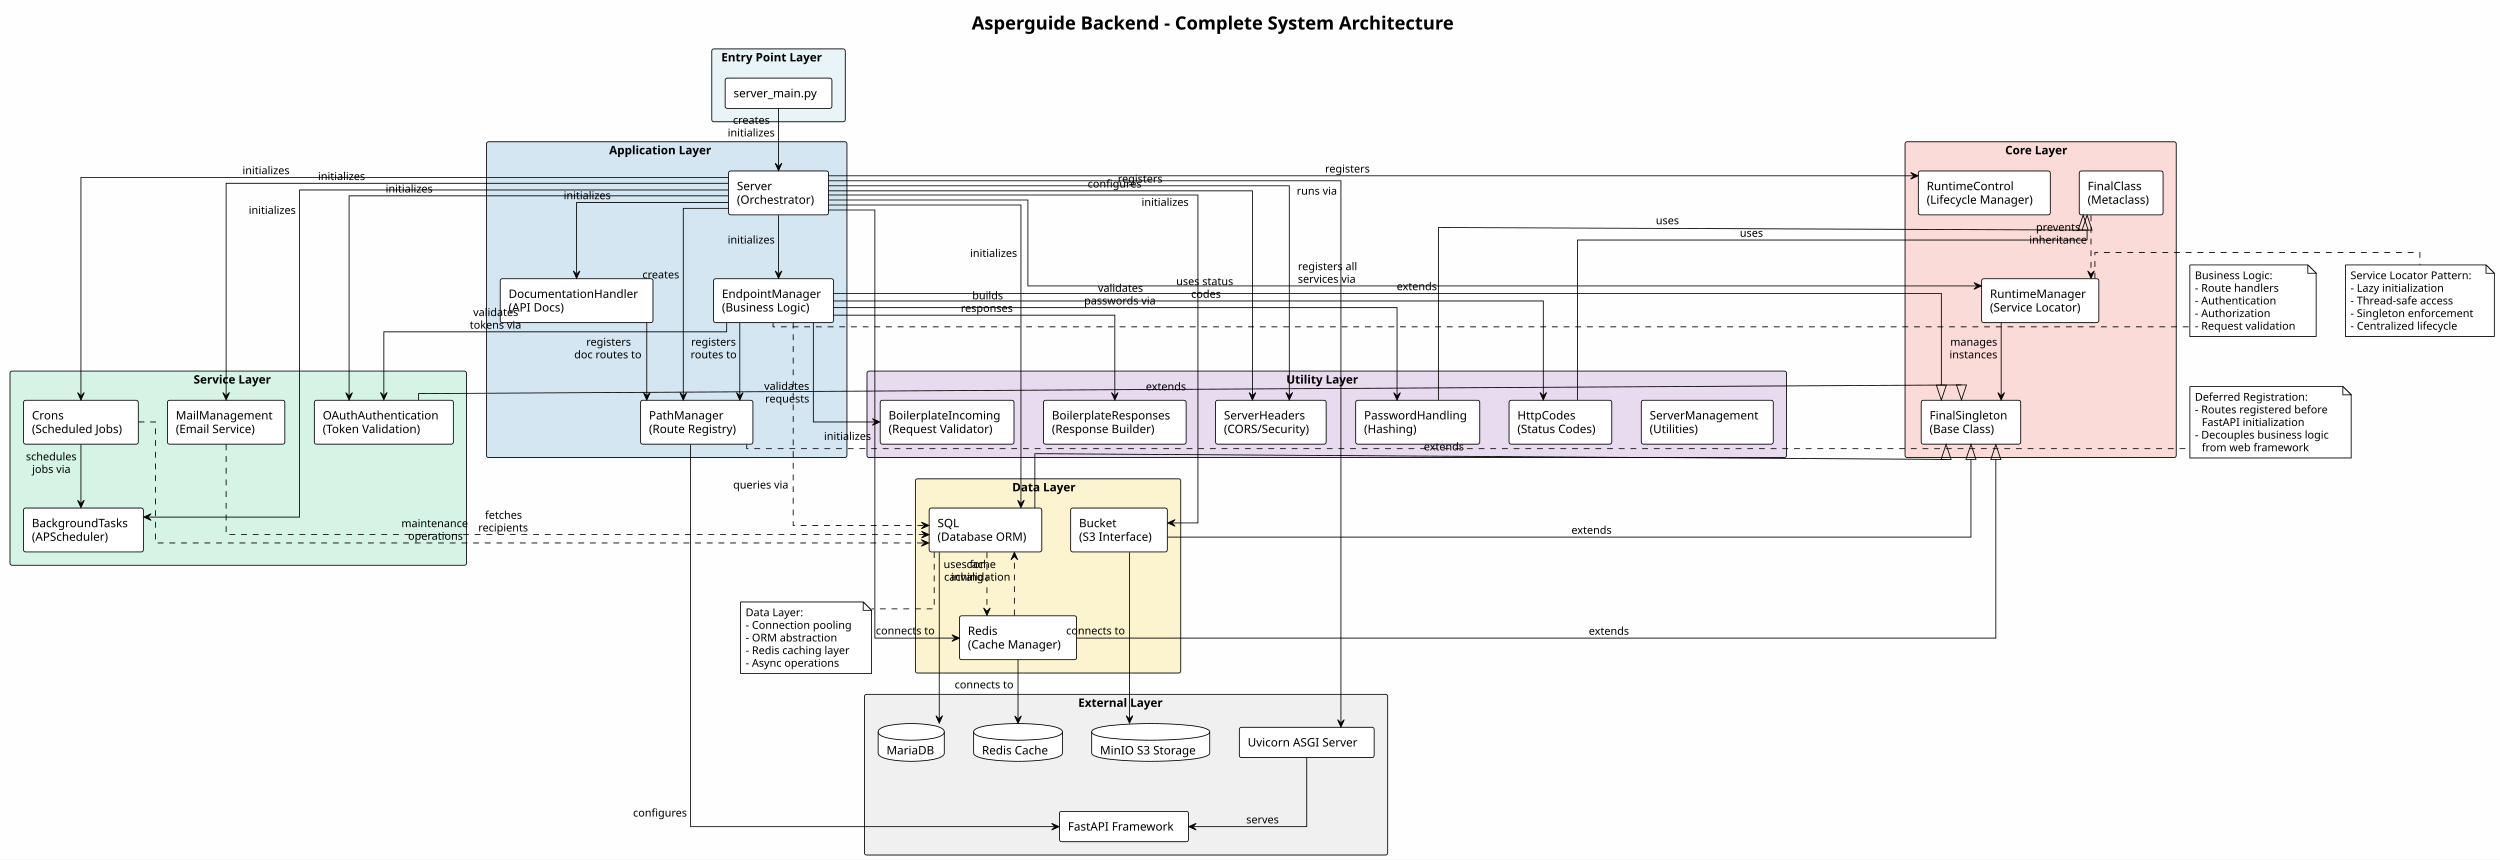
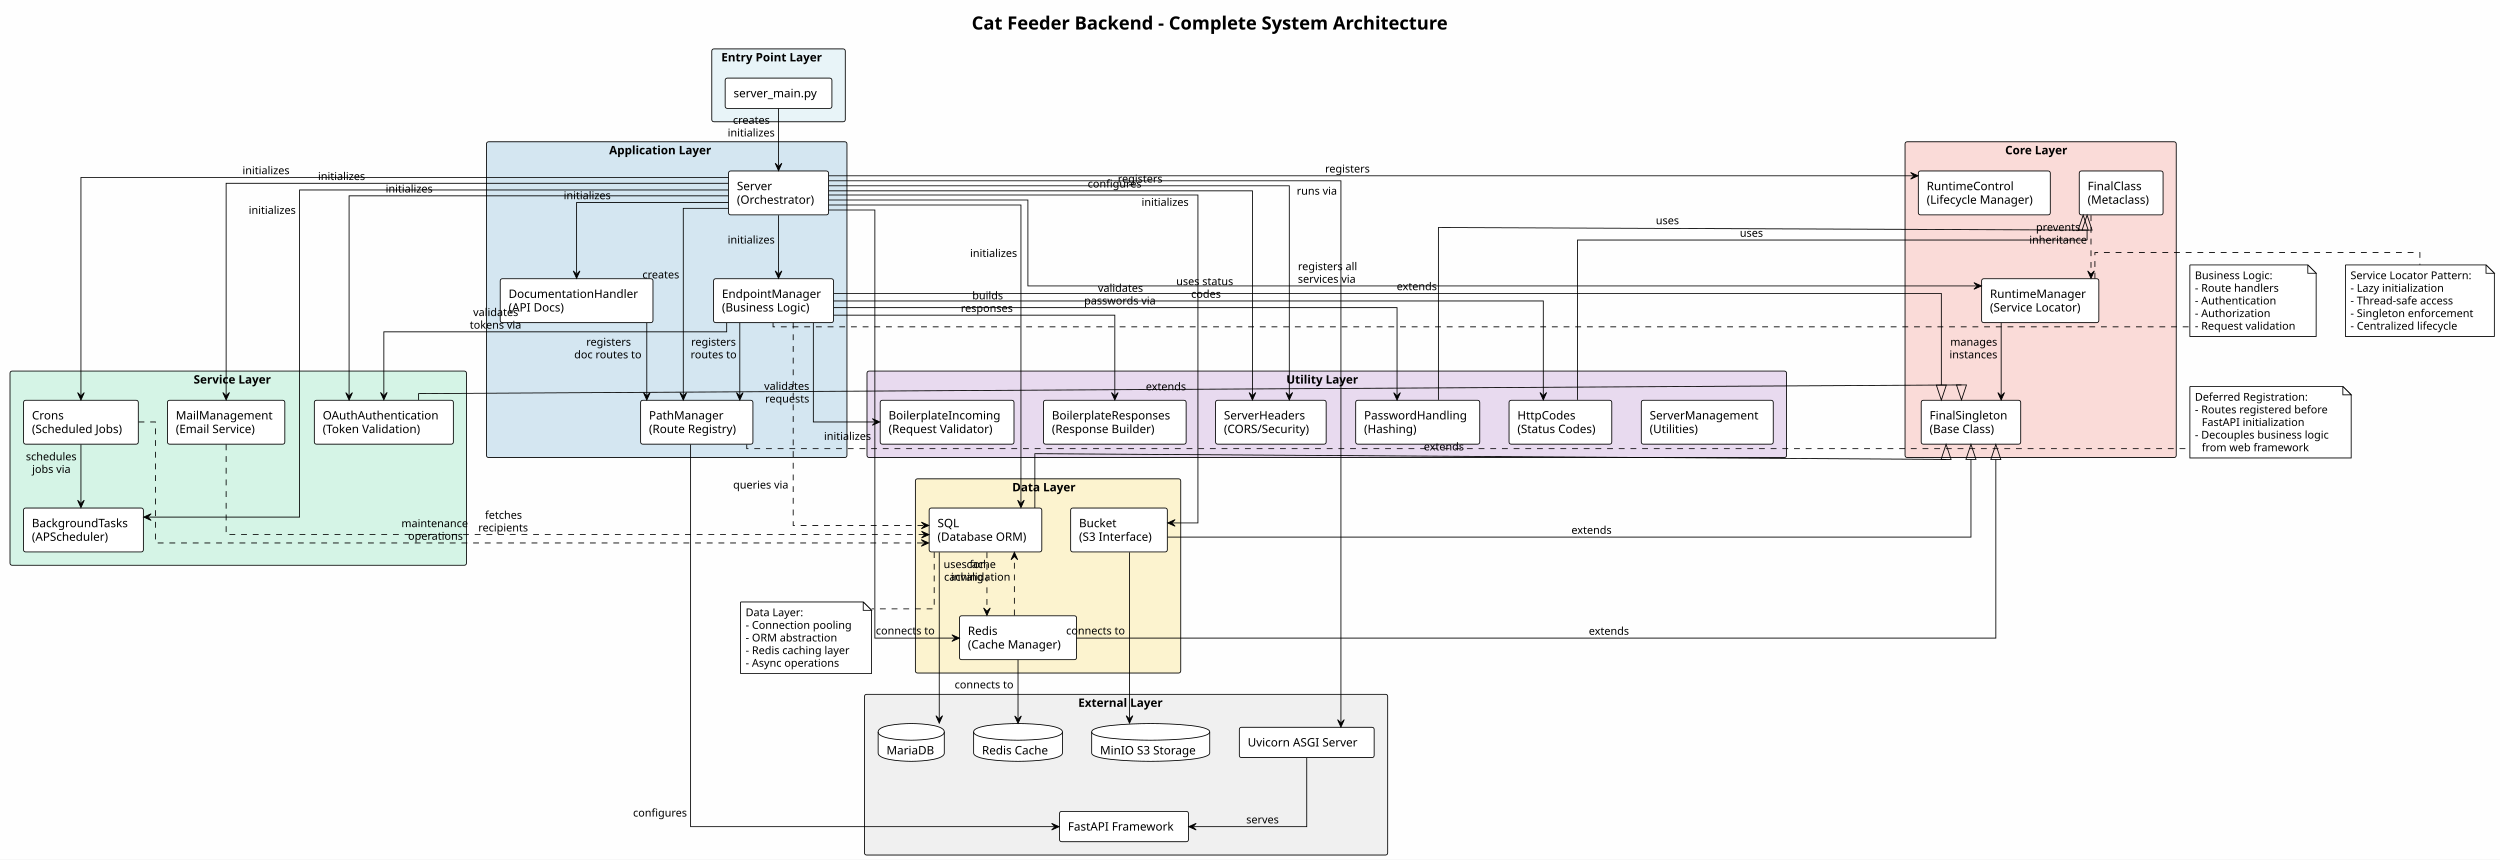
<svg xmlns="http://www.w3.org/2000/svg" contentStyleType="text/css" data-diagram-type="DESCRIPTION" height="1030px" preserveAspectRatio="none" style="width:2996px;height:1030px;background:#FEFEFE;" version="1.1" viewBox="0 0 2996 1030" width="2996px" zoomAndPan="magnify">
  <defs />
  <g>
    <rect fill="#FEFEFE" height="1030" style="stroke:none;stroke-width:1;" width="2996" x="0" y="0" />
    <g class="title" data-source-line="41">
-       <text fill="#000000" font-family="Verdana" font-size="22" font-weight="bold" lengthAdjust="spacing" textLength="658.324" x="1164.456" y="35.421">Asperguide Backend - Complete System Architecture</text>
+       <text fill="#000000" font-family="Verdana" font-size="22" font-weight="bold" lengthAdjust="spacing" textLength="658.324" x="1164.456" y="35.421">Cat Feeder Backend - Complete System Architecture</text>
    </g>
    <g class="cluster" data-entity="External Layer" data-source-line="46" data-uid="ent0002" id="cluster_External Layer">
      <rect fill="#F0F0F0" height="192.59" rx="2.5" ry="2.5" style="stroke:#000000;stroke-width:1;" width="627" x="1036" y="832.089" />
      <text fill="#000000" font-family="Verdana" font-size="14" font-weight="bold" lengthAdjust="spacing" textLength="114.666" x="1292.167" y="847.085">External Layer</text>
    </g>
    <g class="cluster" data-entity="Entry Point Layer" data-source-line="57" data-uid="ent0008" id="cluster_Entry Point Layer">
      <rect fill="#E8F4F8" height="87.3" rx="2.5" ry="2.5" style="stroke:#000000;stroke-width:1;" width="160" x="853" y="58.609" />
      <text fill="#000000" font-family="Verdana" font-size="14" font-weight="bold" lengthAdjust="spacing" textLength="137.231" x="864.384" y="73.605">Entry Point Layer</text>
    </g>
    <g class="cluster" data-entity="Application Layer" data-source-line="64" data-uid="ent0010" id="cluster_Application Layer">
      <rect fill="#D4E6F1" height="378.38" rx="2.5" ry="2.5" style="stroke:#000000;stroke-width:1;" width="432" x="583" y="169.909" />
      <text fill="#000000" font-family="Verdana" font-size="14" font-weight="bold" lengthAdjust="spacing" textLength="138.065" x="729.967" y="184.905">Application Layer</text>
    </g>
    <g class="cluster" data-entity="Service Layer" data-source-line="74" data-uid="ent0015" id="cluster_Service Layer">
      <rect fill="#D5F4E6" height="232.72" rx="2.5" ry="2.5" style="stroke:#000000;stroke-width:1;" width="547" x="12" y="444.699" />
      <text fill="#000000" font-family="Verdana" font-size="14" font-weight="bold" lengthAdjust="spacing" textLength="106.969" x="232.016" y="459.695">Service Layer</text>
    </g>
    <g class="cluster" data-entity="Data Layer" data-source-line="84" data-uid="ent0020" id="cluster_Data Layer">
      <rect fill="#FCF3CF" height="232.72" rx="2.5" ry="2.5" style="stroke:#000000;stroke-width:1;" width="318" x="1097" y="573.829" />
      <text fill="#000000" font-family="Verdana" font-size="14" font-weight="bold" lengthAdjust="spacing" textLength="85.976" x="1213.012" y="588.824">Data Layer</text>
    </g>
    <g class="cluster" data-entity="Core Layer" data-source-line="93" data-uid="ent0024" id="cluster_Core Layer">
      <rect fill="#FADBD8" height="378.38" rx="2.5" ry="2.5" style="stroke:#000000;stroke-width:1;" width="325" x="2283" y="169.909" />
      <text fill="#000000" font-family="Verdana" font-size="14" font-weight="bold" lengthAdjust="spacing" textLength="85.06" x="2402.97" y="184.905">Core Layer</text>
    </g>
    <g class="cluster" data-entity="Utility Layer" data-source-line="103" data-uid="ent0029" id="cluster_Utility Layer">
      <rect fill="#E8DAEF" height="103.59" rx="2.5" ry="2.5" style="stroke:#000000;stroke-width:1;" width="1102" x="1039" y="444.699" />
      <text fill="#000000" font-family="Verdana" font-size="14" font-weight="bold" lengthAdjust="spacing" textLength="97.043" x="1541.478" y="459.695">Utility Layer</text>
    </g>
    <g class="entity" data-entity="FAPI" data-source-line="47" data-uid="ent0003" id="entity_FAPI">
      <rect fill="#FFFFFF" height="36.297" rx="2.5" ry="2.5" style="stroke:#000000;stroke-width:1;" width="154.531" x="1269.73" y="972.379" />
      <text fill="#000000" font-family="Verdana" font-size="14" lengthAdjust="spacing" textLength="134.531" x="1279.73" y="995.375">FastAPI Framework</text>
    </g>
    <g class="entity" data-entity="UVI" data-source-line="48" data-uid="ent0004" id="entity_UVI">
      <rect fill="#FFFFFF" height="36.297" rx="2.5" ry="2.5" style="stroke:#000000;stroke-width:1;" width="161.565" x="1485.22" y="871.589" />
      <text fill="#000000" font-family="Verdana" font-size="14" lengthAdjust="spacing" textLength="141.565" x="1495.22" y="894.585">Uvicorn ASGI Server</text>
    </g>
    <g class="entity" data-entity="MARIADB" data-source-line="49" data-uid="ent0005" id="entity_MARIADB">
      <path d="M1052.37,877.089 C1052.37,867.089 1092.004,867.089 1092.004,867.089 C1092.004,867.089 1131.638,867.089 1131.638,877.089 L1131.638,902.386 C1131.638,912.386 1092.004,912.386 1092.004,912.386 C1092.004,912.386 1052.37,912.386 1052.37,902.386 L1052.37,877.089" fill="#FFFFFF" style="stroke:#000000;stroke-width:1;" />
      <path d="M1052.37,877.089 C1052.37,887.089 1092.004,887.089 1092.004,887.089 C1092.004,887.089 1131.638,887.089 1131.638,877.089" fill="none" style="stroke:#000000;stroke-width:1;" />
      <text fill="#000000" font-family="Verdana" font-size="14" lengthAdjust="spacing" textLength="59.268" x="1062.37" y="904.085">MariaDB</text>
    </g>
    <g class="entity" data-entity="REDISDB" data-source-line="50" data-uid="ent0006" id="entity_REDISDB">
      <path d="M1166.8,877.089 C1166.8,867.089 1220,867.089 1220,867.089 C1220,867.089 1273.199,867.089 1273.199,877.089 L1273.199,902.386 C1273.199,912.386 1220,912.386 1220,912.386 C1220,912.386 1166.8,912.386 1166.8,902.386 L1166.8,877.089" fill="#FFFFFF" style="stroke:#000000;stroke-width:1;" />
      <path d="M1166.8,877.089 C1166.8,887.089 1220,887.089 1220,887.089 C1220,887.089 1273.199,887.089 1273.199,877.089" fill="none" style="stroke:#000000;stroke-width:1;" />
      <text fill="#000000" font-family="Verdana" font-size="14" lengthAdjust="spacing" textLength="86.399" x="1176.8" y="904.085">Redis Cache</text>
    </g>
    <g class="entity" data-entity="MINIO" data-source-line="51" data-uid="ent0007" id="entity_MINIO">
      <path d="M1308.27,877.089 C1308.27,867.089 1379.001,867.089 1379.001,867.089 C1379.001,867.089 1449.731,867.089 1449.731,877.089 L1449.731,902.386 C1449.731,912.386 1379.001,912.386 1379.001,912.386 C1379.001,912.386 1308.27,912.386 1308.27,902.386 L1308.27,877.089" fill="#FFFFFF" style="stroke:#000000;stroke-width:1;" />
      <path d="M1308.27,877.089 C1308.27,887.089 1379.001,887.089 1379.001,887.089 C1379.001,887.089 1449.731,887.089 1449.731,877.089" fill="none" style="stroke:#000000;stroke-width:1;" />
      <text fill="#000000" font-family="Verdana" font-size="14" lengthAdjust="spacing" textLength="121.461" x="1318.27" y="904.085">MinIO S3 Storage</text>
    </g>
    <g class="entity" data-entity="MAIN" data-source-line="58" data-uid="ent0009" id="entity_MAIN">
      <rect fill="#FFFFFF" height="36.297" rx="2.5" ry="2.5" style="stroke:#000000;stroke-width:1;" width="127.919" x="869.04" y="93.609" />
      <text fill="#000000" font-family="Verdana" font-size="14" lengthAdjust="spacing" textLength="107.919" x="879.04" y="116.605">server_main.py</text>
    </g>
    <g class="entity" data-entity="SERVER" data-source-line="65" data-uid="ent0011" id="entity_SERVER">
      <rect fill="#FFFFFF" height="52.594" rx="2.5" ry="2.5" style="stroke:#000000;stroke-width:1;" width="119.811" x="873.09" y="204.909" />
      <text fill="#000000" font-family="Verdana" font-size="14" lengthAdjust="spacing" textLength="45.91" x="883.09" y="227.905">Server</text>
      <text fill="#000000" font-family="Verdana" font-size="14" lengthAdjust="spacing" textLength="99.811" x="883.09" y="244.201">(Orchestrator)</text>
    </g>
    <g class="entity" data-entity="PATHMANAGER" data-source-line="66" data-uid="ent0012" id="entity_PATHMANAGER">
      <rect fill="#FFFFFF" height="52.594" rx="2.5" ry="2.5" style="stroke:#000000;stroke-width:1;" width="134.584" x="767.71" y="479.699" />
      <text fill="#000000" font-family="Verdana" font-size="14" lengthAdjust="spacing" textLength="92.75" x="777.71" y="502.695">PathManager</text>
      <text fill="#000000" font-family="Verdana" font-size="14" lengthAdjust="spacing" textLength="114.584" x="777.71" y="518.991">(Route Registry)</text>
    </g>
    <g class="entity" data-entity="ENDPOINTMGR" data-source-line="67" data-uid="ent0013" id="entity_ENDPOINTMGR">
      <rect fill="#FFFFFF" height="52.594" rx="2.5" ry="2.5" style="stroke:#000000;stroke-width:1;" width="143.676" x="855.16" y="334.039" />
      <text fill="#000000" font-family="Verdana" font-size="14" lengthAdjust="spacing" textLength="123.676" x="865.16" y="357.034">EndpointManager</text>
      <text fill="#000000" font-family="Verdana" font-size="14" lengthAdjust="spacing" textLength="113.948" x="865.16" y="373.331">(Business Logic)</text>
    </g>
    <g class="entity" data-entity="DOCHANDLER" data-source-line="68" data-uid="ent0014" id="entity_DOCHANDLER">
      <rect fill="#FFFFFF" height="52.594" rx="2.5" ry="2.5" style="stroke:#000000;stroke-width:1;" width="183.051" x="599.47" y="334.039" />
      <text fill="#000000" font-family="Verdana" font-size="14" lengthAdjust="spacing" textLength="163.051" x="609.47" y="357.034">DocumentationHandler</text>
      <text fill="#000000" font-family="Verdana" font-size="14" lengthAdjust="spacing" textLength="71.859" x="609.47" y="373.331">(API Docs)</text>
    </g>
    <g class="entity" data-entity="BGTASKS" data-source-line="75" data-uid="ent0016" id="entity_BGTASKS">
      <rect fill="#FFFFFF" height="52.594" rx="2.5" ry="2.5" style="stroke:#000000;stroke-width:1;" width="143.655" x="28.17" y="608.829" />
      <text fill="#000000" font-family="Verdana" font-size="14" lengthAdjust="spacing" textLength="123.655" x="38.17" y="631.824">BackgroundTasks</text>
      <text fill="#000000" font-family="Verdana" font-size="14" lengthAdjust="spacing" textLength="99.032" x="38.17" y="648.121">(APScheduler)</text>
    </g>
    <g class="entity" data-entity="CRONS" data-source-line="76" data-uid="ent0017" id="entity_CRONS">
      <rect fill="#FFFFFF" height="52.594" rx="2.5" ry="2.5" style="stroke:#000000;stroke-width:1;" width="137.469" x="28.27" y="479.699" />
      <text fill="#000000" font-family="Verdana" font-size="14" lengthAdjust="spacing" textLength="40.264" x="38.27" y="502.695">Crons</text>
      <text fill="#000000" font-family="Verdana" font-size="14" lengthAdjust="spacing" textLength="117.469" x="38.27" y="518.991">(Scheduled Jobs)</text>
    </g>
    <g class="entity" data-entity="MAIL" data-source-line="77" data-uid="ent0018" id="entity_MAIL">
      <rect fill="#FFFFFF" height="52.594" rx="2.5" ry="2.5" style="stroke:#000000;stroke-width:1;" width="140.661" x="200.67" y="479.699" />
      <text fill="#000000" font-family="Verdana" font-size="14" lengthAdjust="spacing" textLength="120.661" x="210.67" y="502.695">MailManagement</text>
      <text fill="#000000" font-family="Verdana" font-size="14" lengthAdjust="spacing" textLength="105.957" x="210.67" y="518.991">(Email Service)</text>
    </g>
    <g class="entity" data-entity="OAUTH" data-source-line="78" data-uid="ent0019" id="entity_OAUTH">
      <rect fill="#FFFFFF" height="52.594" rx="2.5" ry="2.5" style="stroke:#000000;stroke-width:1;" width="166.603" x="376.7" y="479.699" />
      <text fill="#000000" font-family="Verdana" font-size="14" lengthAdjust="spacing" textLength="146.603" x="386.7" y="502.695">OAuthAuthentication</text>
      <text fill="#000000" font-family="Verdana" font-size="14" lengthAdjust="spacing" textLength="128.304" x="386.7" y="518.991">(Token Validation)</text>
    </g>
    <g class="entity" data-entity="SQL" data-source-line="85" data-uid="ent0021" id="entity_SQL">
      <rect fill="#FFFFFF" height="52.594" rx="2.5" ry="2.5" style="stroke:#000000;stroke-width:1;" width="135.001" x="1113.5" y="608.829" />
      <text fill="#000000" font-family="Verdana" font-size="14" lengthAdjust="spacing" textLength="27.706" x="1123.5" y="631.824">SQL</text>
      <text fill="#000000" font-family="Verdana" font-size="14" lengthAdjust="spacing" textLength="115.001" x="1123.5" y="648.121">(Database ORM)</text>
    </g>
    <g class="entity" data-entity="REDIS" data-source-line="86" data-uid="ent0022" id="entity_REDIS">
      <rect fill="#FFFFFF" height="52.594" rx="2.5" ry="2.5" style="stroke:#000000;stroke-width:1;" width="140.278" x="1149.86" y="737.959" />
      <text fill="#000000" font-family="Verdana" font-size="14" lengthAdjust="spacing" textLength="38.411" x="1159.86" y="760.955">Redis</text>
      <text fill="#000000" font-family="Verdana" font-size="14" lengthAdjust="spacing" textLength="120.278" x="1159.86" y="777.251">(Cache Manager)</text>
    </g>
    <g class="entity" data-entity="BUCKET" data-source-line="87" data-uid="ent0023" id="entity_BUCKET">
      <rect fill="#FFFFFF" height="52.594" rx="2.5" ry="2.5" style="stroke:#000000;stroke-width:1;" width="115.847" x="1283.08" y="608.829" />
      <text fill="#000000" font-family="Verdana" font-size="14" lengthAdjust="spacing" textLength="48.385" x="1293.08" y="631.824">Bucket</text>
      <text fill="#000000" font-family="Verdana" font-size="14" lengthAdjust="spacing" textLength="95.847" x="1293.08" y="648.121">(S3 Interface)</text>
    </g>
    <g class="entity" data-entity="RTMGR" data-source-line="94" data-uid="ent0025" id="entity_RTMGR">
      <rect fill="#FFFFFF" height="52.594" rx="2.5" ry="2.5" style="stroke:#000000;stroke-width:1;" width="140.47" x="2374.77" y="334.039" />
      <text fill="#000000" font-family="Verdana" font-size="14" lengthAdjust="spacing" textLength="120.47" x="2384.77" y="357.034">RuntimeManager</text>
      <text fill="#000000" font-family="Verdana" font-size="14" lengthAdjust="spacing" textLength="119.567" x="2384.77" y="373.331">(Service Locator)</text>
    </g>
    <g class="entity" data-entity="RTCTRL" data-source-line="95" data-uid="ent0026" id="entity_RTCTRL">
      <rect fill="#FFFFFF" height="52.594" rx="2.5" ry="2.5" style="stroke:#000000;stroke-width:1;" width="158.154" x="2298.92" y="204.909" />
      <text fill="#000000" font-family="Verdana" font-size="14" lengthAdjust="spacing" textLength="110.018" x="2308.92" y="227.905">RuntimeControl</text>
      <text fill="#000000" font-family="Verdana" font-size="14" lengthAdjust="spacing" textLength="138.154" x="2308.92" y="244.201">(Lifecycle Manager)</text>
    </g>
    <g class="entity" data-entity="FINALSINGLETON" data-source-line="96" data-uid="ent0027" id="entity_FINALSINGLETON">
      <rect fill="#FFFFFF" height="52.594" rx="2.5" ry="2.5" style="stroke:#000000;stroke-width:1;" width="119.251" x="2302.37" y="479.699" />
      <text fill="#000000" font-family="Verdana" font-size="14" lengthAdjust="spacing" textLength="99.251" x="2312.37" y="502.695">FinalSingleton</text>
      <text fill="#000000" font-family="Verdana" font-size="14" lengthAdjust="spacing" textLength="86.297" x="2312.37" y="518.991">(Base Class)</text>
    </g>
    <g class="entity" data-entity="FINALCLASS" data-source-line="97" data-uid="ent0028" id="entity_FINALCLASS">
      <rect fill="#FFFFFF" height="52.594" rx="2.5" ry="2.5" style="stroke:#000000;stroke-width:1;" width="100.439" x="2491.78" y="204.909" />
      <text fill="#000000" font-family="Verdana" font-size="14" lengthAdjust="spacing" textLength="70.116" x="2501.78" y="227.905">FinalClass</text>
      <text fill="#000000" font-family="Verdana" font-size="14" lengthAdjust="spacing" textLength="80.439" x="2501.78" y="244.201">(Metaclass)</text>
    </g>
    <g class="entity" data-entity="HEADERS" data-source-line="104" data-uid="ent0030" id="entity_HEADERS">
      <rect fill="#FFFFFF" height="52.594" rx="2.5" ry="2.5" style="stroke:#000000;stroke-width:1;" width="132.54" x="1456.73" y="479.699" />
      <text fill="#000000" font-family="Verdana" font-size="14" lengthAdjust="spacing" textLength="104.18" x="1466.73" y="502.695">ServerHeaders</text>
      <text fill="#000000" font-family="Verdana" font-size="14" lengthAdjust="spacing" textLength="112.54" x="1466.73" y="518.991">(CORS/Security)</text>
    </g>
    <g class="entity" data-entity="BPRESP" data-source-line="105" data-uid="ent0031" id="entity_BPRESP">
      <rect fill="#FFFFFF" height="52.594" rx="2.5" ry="2.5" style="stroke:#000000;stroke-width:1;" width="170.938" x="1250.53" y="479.699" />
      <text fill="#000000" font-family="Verdana" font-size="14" lengthAdjust="spacing" textLength="150.938" x="1260.53" y="502.695">BoilerplateResponses</text>
      <text fill="#000000" font-family="Verdana" font-size="14" lengthAdjust="spacing" textLength="132.754" x="1260.53" y="518.991">(Response Builder)</text>
    </g>
    <g class="entity" data-entity="BPINC" data-source-line="106" data-uid="ent0032" id="entity_BPINC">
      <rect fill="#FFFFFF" height="52.594" rx="2.5" ry="2.5" style="stroke:#000000;stroke-width:1;" width="160.328" x="1054.84" y="479.699" />
      <text fill="#000000" font-family="Verdana" font-size="14" lengthAdjust="spacing" textLength="140.328" x="1064.84" y="502.695">BoilerplateIncoming</text>
      <text fill="#000000" font-family="Verdana" font-size="14" lengthAdjust="spacing" textLength="136.083" x="1064.84" y="518.991">(Request Validator)</text>
    </g>
    <g class="entity" data-entity="HTTPCODES" data-source-line="107" data-uid="ent0033" id="entity_HTTPCODES">
      <rect fill="#FFFFFF" height="52.594" rx="2.5" ry="2.5" style="stroke:#000000;stroke-width:1;" width="123.12" x="1808.44" y="479.699" />
      <text fill="#000000" font-family="Verdana" font-size="14" lengthAdjust="spacing" textLength="73.527" x="1818.44" y="502.695">HttpCodes</text>
      <text fill="#000000" font-family="Verdana" font-size="14" lengthAdjust="spacing" textLength="103.12" x="1818.44" y="518.991">(Status Codes)</text>
    </g>
    <g class="entity" data-entity="PASSWORD" data-source-line="108" data-uid="ent0034" id="entity_PASSWORD">
      <rect fill="#FFFFFF" height="52.594" rx="2.5" ry="2.5" style="stroke:#000000;stroke-width:1;" width="148.673" x="1624.66" y="479.699" />
      <text fill="#000000" font-family="Verdana" font-size="14" lengthAdjust="spacing" textLength="128.673" x="1634.66" y="502.695">PasswordHandling</text>
      <text fill="#000000" font-family="Verdana" font-size="14" lengthAdjust="spacing" textLength="67.847" x="1634.66" y="518.991">(Hashing)</text>
    </g>
    <g class="entity" data-entity="SRVMGMT" data-source-line="109" data-uid="ent0035" id="entity_SRVMGMT">
      <rect fill="#FFFFFF" height="52.594" rx="2.5" ry="2.5" style="stroke:#000000;stroke-width:1;" width="158.134" x="1966.93" y="479.699" />
      <text fill="#000000" font-family="Verdana" font-size="14" lengthAdjust="spacing" textLength="138.134" x="1976.93" y="502.695">ServerManagement</text>
      <text fill="#000000" font-family="Verdana" font-size="14" lengthAdjust="spacing" textLength="63.615" x="1976.93" y="518.991">(Utilities)</text>
    </g>
    <g class="entity" data-entity="GMN79" data-source-line="204" data-uid="ent0080" id="entity_GMN79">
      <path d="M2810.77,317.499 L2810.77,403.163 L2989.236,403.163 L2989.236,327.499 L2979.236,317.499 L2810.77,317.499" fill="#FFFFFF" style="stroke:#000000;stroke-width:1;" />
      <path d="M2979.236,317.499 L2979.236,327.499 L2989.236,327.499 L2979.236,317.499" fill="#FFFFFF" style="stroke:#000000;stroke-width:1;" />
      <text fill="#000000" font-family="Verdana" font-size="13" lengthAdjust="spacing" textLength="156.977" x="2816.77" y="334.566">Service Locator Pattern:</text>
      <text fill="#000000" font-family="Verdana" font-size="13" lengthAdjust="spacing" textLength="121.735" x="2816.77" y="349.699">- Lazy initialization</text>
      <text fill="#000000" font-family="Verdana" font-size="13" lengthAdjust="spacing" textLength="134.507" x="2816.77" y="364.832">- Thread-safe access</text>
      <text fill="#000000" font-family="Verdana" font-size="13" lengthAdjust="spacing" textLength="157.466" x="2816.77" y="379.965">- Singleton enforcement</text>
      <text fill="#000000" font-family="Verdana" font-size="13" lengthAdjust="spacing" textLength="140.372" x="2816.77" y="395.098">- Centralized lifecycle</text>
    </g>
    <g class="entity" data-entity="GMN82" data-source-line="212" data-uid="ent0083" id="entity_GMN82">
      <path d="M2624.35,463.159 L2624.35,548.823 L2817.657,548.823 L2817.657,473.159 L2807.657,463.159 L2624.35,463.159" fill="#FFFFFF" style="stroke:#000000;stroke-width:1;" />
      <path d="M2807.657,463.159 L2807.657,473.159 L2817.657,473.159 L2807.657,463.159" fill="#FFFFFF" style="stroke:#000000;stroke-width:1;" />
      <text fill="#000000" font-family="Verdana" font-size="13" lengthAdjust="spacing" textLength="145.012" x="2630.35" y="480.226">Deferred Registration:</text>
      <text fill="#000000" font-family="Verdana" font-size="13" lengthAdjust="spacing" textLength="170.974" x="2630.35" y="495.359">- Routes registered before</text>
      <text fill="#000000" font-family="Verdana" font-size="13" lengthAdjust="spacing" textLength="131.066" x="2638.615" y="510.492">FastAPI initialization</text>
      <text fill="#000000" font-family="Verdana" font-size="13" lengthAdjust="spacing" textLength="172.307" x="2630.35" y="525.625">- Decouples business logic</text>
      <text fill="#000000" font-family="Verdana" font-size="13" lengthAdjust="spacing" textLength="135.694" x="2638.615" y="540.758">from web framework</text>
    </g>
    <g class="entity" data-entity="GMN85" data-source-line="220" data-uid="ent0086" id="entity_GMN85">
      <path d="M887.51,721.419 L887.51,807.083 L1044.483,807.083 L1044.483,731.419 L1034.483,721.419 L887.51,721.419" fill="#FFFFFF" style="stroke:#000000;stroke-width:1;" />
      <path d="M1034.483,721.419 L1034.483,731.419 L1044.483,731.419 L1034.483,721.419" fill="#FFFFFF" style="stroke:#000000;stroke-width:1;" />
      <text fill="#000000" font-family="Verdana" font-size="13" lengthAdjust="spacing" textLength="75.797" x="893.51" y="738.486">Data Layer:</text>
      <text fill="#000000" font-family="Verdana" font-size="13" lengthAdjust="spacing" textLength="134.386" x="893.51" y="753.619">- Connection pooling</text>
      <text fill="#000000" font-family="Verdana" font-size="13" lengthAdjust="spacing" textLength="116.886" x="893.51" y="768.752">- ORM abstraction</text>
      <text fill="#000000" font-family="Verdana" font-size="13" lengthAdjust="spacing" textLength="135.973" x="893.51" y="783.885">- Redis caching layer</text>
      <text fill="#000000" font-family="Verdana" font-size="13" lengthAdjust="spacing" textLength="120.891" x="893.51" y="799.018">- Async operations</text>
    </g>
    <g class="entity" data-entity="GMN88" data-source-line="228" data-uid="ent0089" id="entity_GMN88">
      <path d="M2624.33,317.499 L2624.33,403.163 L2775.679,403.163 L2775.679,327.499 L2765.679,317.499 L2624.33,317.499" fill="#FFFFFF" style="stroke:#000000;stroke-width:1;" />
      <path d="M2765.679,317.499 L2765.679,327.499 L2775.679,327.499 L2765.679,317.499" fill="#FFFFFF" style="stroke:#000000;stroke-width:1;" />
      <text fill="#000000" font-family="Verdana" font-size="13" lengthAdjust="spacing" textLength="100.045" x="2630.33" y="334.566">Business Logic:</text>
      <text fill="#000000" font-family="Verdana" font-size="13" lengthAdjust="spacing" textLength="107.701" x="2630.33" y="349.699">- Route handlers</text>
      <text fill="#000000" font-family="Verdana" font-size="13" lengthAdjust="spacing" textLength="104.254" x="2630.33" y="364.832">- Authentication</text>
      <text fill="#000000" font-family="Verdana" font-size="13" lengthAdjust="spacing" textLength="95.894" x="2630.33" y="379.965">- Authorization</text>
      <text fill="#000000" font-family="Verdana" font-size="13" lengthAdjust="spacing" textLength="130.349" x="2630.33" y="395.098">- Request validation</text>
    </g>
    <g class="link" data-entity-1="MAIN" data-entity-2="SERVER" data-source-line="115" data-uid="lnk36" id="link_MAIN_SERVER">
      <path d="M933,130.159 C933,150.049 933,175.949 933,198.569" fill="none" id="MAIN-to-SERVER" style="stroke:#000000;stroke-width:1;" />
      <polygon fill="#000000" points="933,204.569,937,195.569,933,199.569,929,195.569,933,204.569" style="stroke:#000000;stroke-width:1;" />
      <text fill="#000000" font-family="Verdana" font-size="13" lengthAdjust="spacing" textLength="48.325" x="878.316" y="148.436">creates</text>
      <text fill="#000000" font-family="Verdana" font-size="13" lengthAdjust="spacing" textLength="60.956" x="872" y="163.569">initializes</text>
    </g>
    <g class="link" data-entity-1="SERVER" data-entity-2="RTMGR" data-source-line="120" data-uid="lnk37" id="link_SERVER_RTMGR">
      <path d="M993.11,239.679 C1080.38,239.679 1231.83,239.679 1231.83,239.679 C1231.83,239.679 1231.83,342.679 1231.83,342.679 C1231.83,342.679 2109.61,342.679 2368.53,342.679" fill="none" id="SERVER-to-RTMGR" style="stroke:#000000;stroke-width:1;" />
      <polygon fill="#000000" points="2374.53,342.679,2365.53,338.679,2369.53,342.679,2365.53,346.679,2374.53,342.679" style="stroke:#000000;stroke-width:1;" />
      <text fill="#000000" font-family="Verdana" font-size="13" lengthAdjust="spacing" textLength="76.515" x="1555.434" y="323.746">registers all</text>
      <text fill="#000000" font-family="Verdana" font-size="13" lengthAdjust="spacing" textLength="76.743" x="1555.32" y="338.879">services via</text>
    </g>
    <g class="link" data-entity-1="SERVER" data-entity-2="RTCTRL" data-source-line="121" data-uid="lnk38" id="link_SERVER_RTCTRL">
      <path d="M993.25,210.679 C1222.39,210.679 2033.72,210.679 2292.69,210.679" fill="none" id="SERVER-to-RTCTRL" style="stroke:#000000;stroke-width:1;" />
      <polygon fill="#000000" points="2298.69,210.679,2289.69,206.679,2293.69,210.679,2289.69,214.679,2298.69,210.679" style="stroke:#000000;stroke-width:1;" />
      <text fill="#000000" font-family="Verdana" font-size="13" lengthAdjust="spacing" textLength="57.192" x="1587.97" y="206.746">registers</text>
    </g>
    <g class="link" data-entity-1="SERVER" data-entity-2="HEADERS" data-source-line="122" data-uid="lnk39" id="link_SERVER_HEADERS">
      <path d="M993.36,222.679 C1147.79,222.679 1545.09,222.679 1545.09,222.679 C1545.09,222.679 1545.09,402.809 1545.09,473.339" fill="none" id="SERVER-to-HEADERS" style="stroke:#000000;stroke-width:1;" />
      <polygon fill="#000000" points="1545.09,479.339,1549.09,470.339,1545.09,474.339,1541.09,470.339,1545.09,479.339" style="stroke:#000000;stroke-width:1;" />
      <text fill="#000000" font-family="Verdana" font-size="13" lengthAdjust="spacing" textLength="57.192" x="1339.56" y="218.746">registers</text>
    </g>
    <g class="link" data-entity-1="SERVER" data-entity-2="HEADERS" data-source-line="192" data-uid="lnk76" id="link_SERVER_HEADERS">
      <path d="M993.24,228.679 C1139.4,228.679 1500.91,228.679 1500.91,228.679 C1500.91,228.679 1500.91,403.999 1500.91,473.409" fill="none" id="SERVER-to-HEADERS-1" style="stroke:#000000;stroke-width:1;" />
      <polygon fill="#000000" points="1500.91,479.409,1504.91,470.409,1500.91,474.409,1496.91,470.409,1500.91,479.409" style="stroke:#000000;stroke-width:1;" />
      <text fill="#000000" font-family="Verdana" font-size="13" lengthAdjust="spacing" textLength="68.136" x="1303.44" y="224.746">configures</text>
    </g>
    <g class="link" data-entity-1="SERVER" data-entity-2="SQL" data-source-line="127" data-uid="lnk40" id="link_SERVER_SQL">
      <path d="M993.19,245.679 C1078.28,245.679 1223.5,245.679 1223.5,245.679 C1223.5,245.679 1223.5,514.369 1223.5,602.359" fill="none" id="SERVER-to-SQL" style="stroke:#000000;stroke-width:1;" />
      <polygon fill="#000000" points="1223.5,608.359,1227.5,599.359,1223.5,603.359,1219.5,599.359,1223.5,608.359" style="stroke:#000000;stroke-width:1;" />
      <text fill="#000000" font-family="Verdana" font-size="13" lengthAdjust="spacing" textLength="60.956" x="1162.5" y="307.936">initializes</text>
    </g>
    <g class="link" data-entity-1="SERVER" data-entity-2="REDIS" data-source-line="128" data-uid="lnk41" id="link_SERVER_REDIS">
      <path d="M993.08,251.679 C1021.13,251.679 1048.43,251.679 1048.43,251.679 C1048.43,251.679 1048.43,764.679 1048.43,764.679 C1048.43,764.679 1096.34,764.679 1143.72,764.679" fill="none" id="SERVER-to-REDIS" style="stroke:#000000;stroke-width:1;" />
      <polygon fill="#000000" points="1149.72,764.679,1140.72,760.679,1144.72,764.679,1140.72,768.679,1149.72,764.679" style="stroke:#000000;stroke-width:1;" />
      <text fill="#000000" font-family="Verdana" font-size="13" lengthAdjust="spacing" textLength="60.956" x="987.43" y="527.216">initializes</text>
    </g>
    <g class="link" data-entity-1="SERVER" data-entity-2="BUCKET" data-source-line="129" data-uid="lnk42" id="link_SERVER_BUCKET">
      <path d="M993.13,233.679 C1126.53,233.679 1435.6,233.679 1435.6,233.679 C1435.6,233.679 1435.6,626.679 1435.6,626.679 C1435.6,626.679 1424.76,626.679 1405.3,626.679" fill="none" id="SERVER-to-BUCKET" style="stroke:#000000;stroke-width:1;" />
      <polygon fill="#000000" points="1399.3,626.679,1408.3,630.679,1404.3,626.679,1408.3,622.679,1399.3,626.679" style="stroke:#000000;stroke-width:1;" />
      <text fill="#000000" font-family="Verdana" font-size="13" lengthAdjust="spacing" textLength="60.956" x="1368.01" y="246.746">initializes</text>
    </g>
    <g class="link" data-entity-1="SERVER" data-entity-2="PATHMANAGER" data-source-line="134" data-uid="lnk43" id="link_SERVER_PATHMANAGER">
      <path d="M872.91,249.679 C845.41,249.679 818.84,249.679 818.84,249.679 C818.84,249.679 818.84,408.039 818.84,473.529" fill="none" id="SERVER-to-PATHMANAGER" style="stroke:#000000;stroke-width:1;" />
      <polygon fill="#000000" points="818.84,479.529,822.84,470.529,818.84,474.529,814.84,470.529,818.84,479.529" style="stroke:#000000;stroke-width:1;" />
      <text fill="#000000" font-family="Verdana" font-size="13" lengthAdjust="spacing" textLength="48.325" x="769.84" y="333.636">creates</text>
    </g>
    <g class="link" data-entity-1="SERVER" data-entity-2="ENDPOINTMGR" data-source-line="135" data-uid="lnk44" id="link_SERVER_ENDPOINTMGR">
      <path d="M933,257.959 C933,280.119 933,305.459 933,327.609" fill="none" id="SERVER-to-ENDPOINTMGR" style="stroke:#000000;stroke-width:1;" />
      <polygon fill="#000000" points="933,333.609,937,324.609,933,328.609,929,324.609,933,333.609" style="stroke:#000000;stroke-width:1;" />
      <text fill="#000000" font-family="Verdana" font-size="13" lengthAdjust="spacing" textLength="60.956" x="872" y="291.846">initializes</text>
    </g>
    <g class="link" data-entity-1="SERVER" data-entity-2="DOCHANDLER" data-source-line="136" data-uid="lnk45" id="link_SERVER_DOCHANDLER">
      <path d="M872.87,242.679 C801.2,242.679 691,242.679 691,242.679 C691,242.679 691,292.919 691,327.639" fill="none" id="SERVER-to-DOCHANDLER" style="stroke:#000000;stroke-width:1;" />
      <polygon fill="#000000" points="691,333.639,695,324.639,691,328.639,687,324.639,691,333.639" style="stroke:#000000;stroke-width:1;" />
      <text fill="#000000" font-family="Verdana" font-size="13" lengthAdjust="spacing" textLength="60.956" x="675.46" y="238.746">initializes</text>
    </g>
    <g class="link" data-entity-1="SERVER" data-entity-2="BGTASKS" data-source-line="141" data-uid="lnk46" id="link_SERVER_BGTASKS">
      <path d="M872.66,227.679 C725.29,227.679 359.01,227.679 359.01,227.679 C359.01,227.679 359.01,619.679 359.01,619.679 C359.01,619.679 254.79,619.679 178.15,619.679" fill="none" id="SERVER-to-BGTASKS" style="stroke:#000000;stroke-width:1;" />
      <polygon fill="#000000" points="172.15,619.679,181.15,623.679,177.15,619.679,181.15,615.679,172.15,619.679" style="stroke:#000000;stroke-width:1;" />
      <text fill="#000000" font-family="Verdana" font-size="13" lengthAdjust="spacing" textLength="60.956" x="298.01" y="256.356">initializes</text>
    </g>
    <g class="link" data-entity-1="SERVER" data-entity-2="CRONS" data-source-line="142" data-uid="lnk47" id="link_SERVER_CRONS">
      <path d="M872.88,212.679 C681.19,212.679 97,212.679 97,212.679 C97,212.679 97,401.249 97,473.449" fill="none" id="SERVER-to-CRONS" style="stroke:#000000;stroke-width:1;" />
      <polygon fill="#000000" points="97,479.449,101,470.449,97,474.449,93,470.449,97,479.449" style="stroke:#000000;stroke-width:1;" />
      <text fill="#000000" font-family="Verdana" font-size="13" lengthAdjust="spacing" textLength="60.956" x="290.55" y="208.746">initializes</text>
    </g>
    <g class="link" data-entity-1="SERVER" data-entity-2="MAIL" data-source-line="143" data-uid="lnk48" id="link_SERVER_MAIL">
      <path d="M872.79,219.679 C709.6,219.679 271,219.679 271,219.679 C271,219.679 271,402.239 271,473.319" fill="none" id="SERVER-to-MAIL" style="stroke:#000000;stroke-width:1;" />
      <polygon fill="#000000" points="271,479.319,275,470.319,271,474.319,267,470.319,271,479.319" style="stroke:#000000;stroke-width:1;" />
      <text fill="#000000" font-family="Verdana" font-size="13" lengthAdjust="spacing" textLength="60.956" x="381.08" y="215.746">initializes</text>
    </g>
    <g class="link" data-entity-1="SERVER" data-entity-2="OAUTH" data-source-line="144" data-uid="lnk49" id="link_SERVER_OAUTH">
      <path d="M872.7,234.679 C736.8,234.679 418.35,234.679 418.35,234.679 C418.35,234.679 418.35,405.219 418.35,473.489" fill="none" id="SERVER-to-OAUTH" style="stroke:#000000;stroke-width:1;" />
      <polygon fill="#000000" points="418.35,479.489,422.35,470.489,418.35,474.489,414.35,470.489,418.35,479.489" style="stroke:#000000;stroke-width:1;" />
      <text fill="#000000" font-family="Verdana" font-size="13" lengthAdjust="spacing" textLength="60.956" x="462.12" y="230.746">initializes</text>
    </g>
    <g class="link" data-entity-1="ENDPOINTMGR" data-entity-2="PATHMANAGER" data-source-line="149" data-uid="lnk50" id="link_ENDPOINTMGR_PATHMANAGER">
      <path d="M886.58,387.049 C886.58,413.329 886.58,447.219 886.58,473.449" fill="none" id="ENDPOINTMGR-to-PATHMANAGER" style="stroke:#000000;stroke-width:1;" />
      <polygon fill="#000000" points="886.58,479.449,890.58,470.449,886.58,474.449,882.58,470.449,886.58,479.449" style="stroke:#000000;stroke-width:1;" />
      <text fill="#000000" font-family="Verdana" font-size="13" lengthAdjust="spacing" textLength="57.192" x="828.278" y="414.316">registers</text>
      <text fill="#000000" font-family="Verdana" font-size="13" lengthAdjust="spacing" textLength="58.589" x="827.58" y="429.449">routes to</text>
    </g>
    <g class="link" data-entity-1="DOCHANDLER" data-entity-2="PATHMANAGER" data-source-line="150" data-uid="lnk51" id="link_DOCHANDLER_PATHMANAGER">
      <path d="M775.12,387.049 C775.12,413.329 775.12,447.219 775.12,473.449" fill="none" id="DOCHANDLER-to-PATHMANAGER" style="stroke:#000000;stroke-width:1;" />
      <polygon fill="#000000" points="775.12,479.449,779.12,470.449,775.12,474.449,771.12,470.449,775.12,479.449" style="stroke:#000000;stroke-width:1;" />
      <text fill="#000000" font-family="Verdana" font-size="13" lengthAdjust="spacing" textLength="57.192" x="702.561" y="414.316">registers</text>
      <text fill="#000000" font-family="Verdana" font-size="13" lengthAdjust="spacing" textLength="86.074" x="688.12" y="429.449">doc routes to</text>
    </g>
    <g class="link" data-entity-1="PATHMANAGER" data-entity-2="FAPI" data-source-line="151" data-uid="lnk52" id="link_PATHMANAGER_FAPI">
      <path d="M827.61,532.749 C827.61,634.349 827.61,990.679 827.61,990.679 C827.61,990.679 1118.35,990.679 1263.24,990.679" fill="none" id="PATHMANAGER-to-FAPI" style="stroke:#000000;stroke-width:1;" />
      <polygon fill="#000000" points="1269.24,990.679,1260.24,986.679,1264.24,990.679,1260.24,994.679,1269.24,990.679" style="stroke:#000000;stroke-width:1;" />
      <text fill="#000000" font-family="Verdana" font-size="13" lengthAdjust="spacing" textLength="68.136" x="758.61" y="978.596">configures</text>
    </g>
    <g class="link" data-entity-1="SQL" data-entity-2="MARIADB" data-source-line="156" data-uid="lnk53" id="link_SQL_MARIADB">
      <path d="M1125.59,661.889 C1125.59,712.069 1125.59,813.459 1125.59,860.659" fill="none" id="SQL-to-MARIADB" style="stroke:#000000;stroke-width:1;" />
      <polygon fill="#000000" points="1125.59,866.659,1129.59,857.659,1125.59,861.659,1121.59,857.659,1125.59,866.659" style="stroke:#000000;stroke-width:1;" />
      <text fill="#000000" font-family="Verdana" font-size="13" lengthAdjust="spacing" textLength="75.778" x="1049.59" y="760.346">connects to</text>
    </g>
    <g class="link" data-entity-1="REDIS" data-entity-2="REDISDB" data-source-line="157" data-uid="lnk54" id="link_REDIS_REDISDB">
      <path d="M1220,790.869 C1220,813.449 1220,839.519 1220,860.949" fill="none" id="REDIS-to-REDISDB" style="stroke:#000000;stroke-width:1;" />
      <polygon fill="#000000" points="1220,866.949,1224,857.949,1220,861.949,1216,857.949,1220,866.949" style="stroke:#000000;stroke-width:1;" />
      <text fill="#000000" font-family="Verdana" font-size="13" lengthAdjust="spacing" textLength="75.778" x="1144" y="824.976">connects to</text>
    </g>
    <g class="link" data-entity-1="BUCKET" data-entity-2="MINIO" data-source-line="158" data-uid="lnk55" id="link_BUCKET_MINIO">
      <path d="M1353.6,661.889 C1353.6,712.069 1353.6,813.459 1353.6,860.659" fill="none" id="BUCKET-to-MINIO" style="stroke:#000000;stroke-width:1;" />
      <polygon fill="#000000" points="1353.6,866.659,1357.6,857.659,1353.6,861.659,1349.6,857.659,1353.6,866.659" style="stroke:#000000;stroke-width:1;" />
      <text fill="#000000" font-family="Verdana" font-size="13" lengthAdjust="spacing" textLength="75.778" x="1277.6" y="760.346">connects to</text>
    </g>
    <g class="link" data-entity-1="SQL" data-entity-2="REDIS" data-source-line="159" data-uid="lnk56" id="link_SQL_REDIS">
      <path d="M1182.74,661.879 C1182.74,684.039 1182.74,709.379 1182.74,731.529" fill="none" id="SQL-to-REDIS" style="stroke:#000000;stroke-width:1;stroke-dasharray:7,7;" />
      <polygon fill="#000000" points="1182.74,737.529,1186.74,728.529,1182.74,732.529,1178.74,728.529,1182.74,737.529" style="stroke:#000000;stroke-width:1;" />
      <text fill="#000000" font-family="Verdana" font-size="13" lengthAdjust="spacing" textLength="51.791" x="1130.74" y="680.776">uses for</text>
      <text fill="#000000" font-family="Verdana" font-size="13" lengthAdjust="spacing" textLength="50.603" x="1131.333" y="695.909">caching</text>
    </g>
    <g class="link" data-entity-1="REDIS" data-entity-2="SQL" data-source-line="160" data-uid="lnk57" id="link_REDIS_SQL">
      <path d="M1215.62,737.499 C1215.62,715.339 1215.62,689.999 1215.62,667.849" fill="none" id="REDIS-to-SQL" style="stroke:#000000;stroke-width:1;stroke-dasharray:7,7;" />
      <polygon fill="#000000" points="1215.62,661.849,1211.62,670.849,1215.62,666.849,1219.62,670.849,1215.62,661.849" style="stroke:#000000;stroke-width:1;" />
      <text fill="#000000" font-family="Verdana" font-size="13" lengthAdjust="spacing" textLength="38.498" x="1158.298" y="680.736">cache</text>
      <text fill="#000000" font-family="Verdana" font-size="13" lengthAdjust="spacing" textLength="75.855" x="1139.62" y="695.869">invalidation</text>
    </g>
    <g class="link" data-entity-1="ENDPOINTMGR" data-entity-2="OAUTH" data-source-line="165" data-uid="lnk58" id="link_ENDPOINTMGR_OAUTH">
      <path d="M870.87,387.079 C870.87,393.059 870.87,397.679 870.87,397.679 C870.87,397.679 460,397.679 460,397.679 C460,397.679 460,441.149 460,473.219" fill="none" id="ENDPOINTMGR-to-OAUTH" style="stroke:#000000;stroke-width:1;" />
      <polygon fill="#000000" points="460,479.219,464,470.219,460,474.219,456,470.219,460,479.219" style="stroke:#000000;stroke-width:1;" />
      <text fill="#000000" font-family="Verdana" font-size="13" lengthAdjust="spacing" textLength="58.97" x="566.982" y="378.746">validates</text>
      <text fill="#000000" font-family="Verdana" font-size="13" lengthAdjust="spacing" textLength="66.993" x="562.97" y="393.879">tokens via</text>
    </g>
    <g class="link" data-entity-1="ENDPOINTMGR" data-entity-2="PASSWORD" data-source-line="166" data-uid="lnk59" id="link_ENDPOINTMGR_PASSWORD">
      <path d="M999.33,368.679 C1186.85,368.679 1674.22,368.679 1674.22,368.679 C1674.22,368.679 1674.22,433.619 1674.22,473.519" fill="none" id="ENDPOINTMGR-to-PASSWORD" style="stroke:#000000;stroke-width:1;" />
      <polygon fill="#000000" points="1674.22,479.519,1678.22,470.519,1674.22,474.519,1670.22,470.519,1674.22,479.519" style="stroke:#000000;stroke-width:1;" />
      <text fill="#000000" font-family="Verdana" font-size="13" lengthAdjust="spacing" textLength="58.97" x="1315.767" y="349.746">validates</text>
      <text fill="#000000" font-family="Verdana" font-size="13" lengthAdjust="spacing" textLength="92.124" x="1299.19" y="364.879">passwords via</text>
    </g>
    <g class="link" data-entity-1="ENDPOINTMGR" data-entity-2="SQL" data-source-line="167" data-uid="lnk60" id="link_ENDPOINTMGR_SQL">
      <path d="M950.56,386.649 C950.56,454.419 950.56,629.679 950.56,629.679 C950.56,629.679 1039.14,629.679 1107.11,629.679" fill="none" id="ENDPOINTMGR-to-SQL" style="stroke:#000000;stroke-width:1;stroke-dasharray:7,7;" />
      <polygon fill="#000000" points="1113.11,629.679,1104.11,625.679,1108.11,629.679,1104.11,633.679,1113.11,629.679" style="stroke:#000000;stroke-width:1;" />
      <text fill="#000000" font-family="Verdana" font-size="13" lengthAdjust="spacing" textLength="71.621" x="878.56" y="585.506">queries via</text>
    </g>
    <g class="link" data-entity-1="CRONS" data-entity-2="BGTASKS" data-source-line="168" data-uid="lnk61" id="link_CRONS_BGTASKS">
      <path d="M97,532.749 C97,554.909 97,580.249 97,602.399" fill="none" id="CRONS-to-BGTASKS" style="stroke:#000000;stroke-width:1;" />
      <polygon fill="#000000" points="97,608.399,101,599.399,97,603.399,93,599.399,97,608.399" style="stroke:#000000;stroke-width:1;" />
      <text fill="#000000" font-family="Verdana" font-size="13" lengthAdjust="spacing" textLength="65.032" x="31" y="551.646">schedules</text>
      <text fill="#000000" font-family="Verdana" font-size="13" lengthAdjust="spacing" textLength="49.994" x="38.519" y="566.779">jobs via</text>
    </g>
    <g class="link" data-entity-1="CRONS" data-entity-2="SQL" data-source-line="169" data-uid="lnk62" id="link_CRONS_SQL">
      <path d="M166,505.679 C177.75,505.679 186.25,505.679 186.25,505.679 C186.25,505.679 186.25,650.679 186.25,650.679 C186.25,650.679 882.7,650.679 1107.02,650.679" fill="none" id="CRONS-to-SQL" style="stroke:#000000;stroke-width:1;stroke-dasharray:7,7;" />
      <polygon fill="#000000" points="1113.02,650.679,1104.02,646.679,1108.02,650.679,1104.02,654.679,1113.02,650.679" style="stroke:#000000;stroke-width:1;" />
      <text fill="#000000" font-family="Verdana" font-size="13" lengthAdjust="spacing" textLength="85.166" x="481.01" y="631.746">maintenance</text>
      <text fill="#000000" font-family="Verdana" font-size="13" lengthAdjust="spacing" textLength="69.189" x="488.998" y="646.879">operations</text>
    </g>
    <g class="link" data-entity-1="MAIL" data-entity-2="SQL" data-source-line="170" data-uid="lnk63" id="link_MAIL_SQL">
      <path d="M271,532.609 C271,571.859 271,640.679 271,640.679 C271,640.679 896.45,640.679 1107.35,640.679" fill="none" id="MAIL-to-SQL" style="stroke:#000000;stroke-width:1;stroke-dasharray:7,7;" />
      <polygon fill="#000000" points="1113.35,640.679,1104.35,636.679,1108.35,640.679,1104.35,644.679,1113.35,640.679" style="stroke:#000000;stroke-width:1;" />
      <text fill="#000000" font-family="Verdana" font-size="13" lengthAdjust="spacing" textLength="47.83" x="581.262" y="621.746">fetches</text>
      <text fill="#000000" font-family="Verdana" font-size="13" lengthAdjust="spacing" textLength="64.073" x="573.14" y="636.879">recipients</text>
    </g>
    <g class="link" data-entity-1="RTMGR" data-entity-2="FINALSINGLETON" data-source-line="175" data-uid="lnk64" id="link_RTMGR_FINALSINGLETON">
      <path d="M2398.2,387.049 C2398.2,413.329 2398.2,447.219 2398.2,473.449" fill="none" id="RTMGR-to-FINALSINGLETON" style="stroke:#000000;stroke-width:1;" />
      <polygon fill="#000000" points="2398.2,479.449,2402.2,470.449,2398.2,474.449,2394.2,470.449,2398.2,479.449" style="stroke:#000000;stroke-width:1;" />
      <text fill="#000000" font-family="Verdana" font-size="13" lengthAdjust="spacing" textLength="59.858" x="2337.193" y="414.316">manages</text>
      <text fill="#000000" font-family="Verdana" font-size="13" lengthAdjust="spacing" textLength="61.845" x="2336.2" y="429.449">instances</text>
    </g>
    <g class="link" data-entity-1="FINALSINGLETON" data-entity-2="SQL" data-source-line="176" data-uid="lnk65" id="link_FINALSINGLETON_SQL">
      <path d="M2332.19,550.579 C2332.19,550.579 1240.17,543.679 1240.17,543.679 C1240.17,543.679 1240.17,581.669 1240.17,608.679" fill="none" id="FINALSINGLETON-backto-SQL" style="stroke:#000000;stroke-width:1;" />
      <polygon fill="none" points="2332.19,532.579,2326.19,550.579,2338.19,550.579,2332.19,532.579" style="stroke:#000000;stroke-width:1;" />
      <text fill="#000000" font-family="Verdana" font-size="13" lengthAdjust="spacing" textLength="52.051" x="1706.23" y="539.746">extends</text>
    </g>
    <g class="link" data-entity-1="FINALSINGLETON" data-entity-2="REDIS" data-source-line="177" data-uid="lnk66" id="link_FINALSINGLETON_REDIS">
      <path d="M2391.81,550.709 C2391.81,616.799 2391.81,764.679 2391.81,764.679 C2391.81,764.679 1543.04,764.679 1290.23,764.679" fill="none" id="FINALSINGLETON-backto-REDIS" style="stroke:#000000;stroke-width:1;" />
      <polygon fill="none" points="2391.81,532.709,2385.81,550.709,2397.81,550.709,2391.81,532.709" style="stroke:#000000;stroke-width:1;" />
      <text fill="#000000" font-family="Verdana" font-size="13" lengthAdjust="spacing" textLength="52.051" x="1904.01" y="760.746">extends</text>
    </g>
    <g class="link" data-entity-1="FINALSINGLETON" data-entity-2="BUCKET" data-source-line="178" data-uid="lnk67" id="link_FINALSINGLETON_BUCKET">
      <path d="M2362,550.539 C2362,590.549 2362,643.679 2362,643.679 C2362,643.679 1615.66,643.679 1399.19,643.679" fill="none" id="FINALSINGLETON-backto-BUCKET" style="stroke:#000000;stroke-width:1;" />
      <polygon fill="none" points="2362,532.539,2356,550.539,2368,550.539,2362,532.539" style="stroke:#000000;stroke-width:1;" />
      <text fill="#000000" font-family="Verdana" font-size="13" lengthAdjust="spacing" textLength="52.051" x="1883.16" y="639.746">extends</text>
    </g>
    <g class="link" data-entity-1="FINALSINGLETON" data-entity-2="ENDPOINTMGR" data-source-line="179" data-uid="lnk68" id="link_FINALSINGLETON_ENDPOINTMGR">
      <path d="M2326.5,461.469 C2326.5,417.349 2326.5,351.679 2326.5,351.679 C2326.5,351.679 1285.88,351.679 999.3,351.679" fill="none" id="FINALSINGLETON-backto-ENDPOINTMGR" style="stroke:#000000;stroke-width:1;" />
      <polygon fill="none" points="2326.5,479.469,2332.5,461.469,2320.5,461.469,2326.5,479.469" style="stroke:#000000;stroke-width:1;" />
      <text fill="#000000" font-family="Verdana" font-size="13" lengthAdjust="spacing" textLength="52.051" x="1673.79" y="347.746">extends</text>
    </g>
    <g class="link" data-entity-1="FINALSINGLETON" data-entity-2="OAUTH" data-source-line="180" data-uid="lnk69" id="link_FINALSINGLETON_OAUTH">
      <path d="M2350.63,461.299 C2350.63,461.299 501.65,471.679 501.65,471.679 C501.65,471.679 501.65,474.869 501.65,479.299" fill="none" id="FINALSINGLETON-backto-OAUTH" style="stroke:#000000;stroke-width:1;" />
      <polygon fill="none" points="2350.63,479.299,2356.63,461.299,2344.63,461.299,2350.63,479.299" style="stroke:#000000;stroke-width:1;" />
      <text fill="#000000" font-family="Verdana" font-size="13" lengthAdjust="spacing" textLength="52.051" x="1373.14" y="467.746">extends</text>
    </g>
    <g class="link" data-entity-1="FINALCLASS" data-entity-2="RTMGR" data-source-line="182" data-uid="lnk70" id="link_FINALCLASS_RTMGR">
      <path d="M2505.85,257.959 C2505.85,280.119 2505.85,305.459 2505.85,327.609" fill="none" id="FINALCLASS-to-RTMGR" style="stroke:#000000;stroke-width:1;stroke-dasharray:7,7;" />
      <polygon fill="#000000" points="2505.85,333.609,2509.85,324.609,2505.85,328.609,2501.85,324.609,2505.85,333.609" style="stroke:#000000;stroke-width:1;" />
      <text fill="#000000" font-family="Verdana" font-size="13" lengthAdjust="spacing" textLength="57.395" x="2439.899" y="276.846">prevents</text>
      <text fill="#000000" font-family="Verdana" font-size="13" lengthAdjust="spacing" textLength="73.493" x="2431.85" y="291.979">inheritance</text>
    </g>
    <g class="link" data-entity-1="FINALCLASS" data-entity-2="PASSWORD" data-source-line="183" data-uid="lnk71" id="link_FINALCLASS_PASSWORD">
      <path d="M2496.47,275.709 C2496.47,275.709 1723.78,272.679 1723.78,272.679 C1723.78,272.679 1723.78,417.949 1723.78,479.229" fill="none" id="FINALCLASS-backto-PASSWORD" style="stroke:#000000;stroke-width:1;" />
      <polygon fill="none" points="2496.47,257.709,2490.47,275.709,2502.47,275.709,2496.47,257.709" style="stroke:#000000;stroke-width:1;" />
      <text fill="#000000" font-family="Verdana" font-size="13" lengthAdjust="spacing" textLength="29.783" x="1984.34" y="268.746">uses</text>
    </g>
    <g class="link" data-entity-1="FINALCLASS" data-entity-2="HTTPCODES" data-source-line="184" data-uid="lnk72" id="link_FINALCLASS_HTTPCODES">
      <path d="M2501.16,275.789 C2501.16,290.439 2501.16,287.679 2501.16,287.679 C2501.16,287.679 1890.52,287.679 1890.52,287.679 C1890.52,287.679 1890.52,420.929 1890.52,479.229" fill="none" id="FINALCLASS-backto-HTTPCODES" style="stroke:#000000;stroke-width:1;" />
      <polygon fill="none" points="2501.16,257.789,2495.16,275.789,2507.16,275.789,2501.16,257.789" style="stroke:#000000;stroke-width:1;" />
      <text fill="#000000" font-family="Verdana" font-size="13" lengthAdjust="spacing" textLength="29.783" x="2085.01" y="283.746">uses</text>
    </g>
    <g class="link" data-entity-1="ENDPOINTMGR" data-entity-2="BPRESP" data-source-line="189" data-uid="lnk73" id="link_ENDPOINTMGR_BPRESP">
      <path d="M999.18,377.679 C1116.6,377.679 1336,377.679 1336,377.679 C1336,377.679 1336,435.819 1336,473.409" fill="none" id="ENDPOINTMGR-to-BPRESP" style="stroke:#000000;stroke-width:1;" />
      <polygon fill="#000000" points="1336,479.409,1340,470.409,1336,474.409,1332,470.409,1336,479.409" style="stroke:#000000;stroke-width:1;" />
      <text fill="#000000" font-family="Verdana" font-size="13" lengthAdjust="spacing" textLength="38.74" x="1165.132" y="358.746">builds</text>
      <text fill="#000000" font-family="Verdana" font-size="13" lengthAdjust="spacing" textLength="66.105" x="1151.45" y="373.879">responses</text>
    </g>
    <g class="link" data-entity-1="ENDPOINTMGR" data-entity-2="BPINC" data-source-line="190" data-uid="lnk74" id="link_ENDPOINTMGR_BPINC">
      <path d="M974.7,386.989 C974.7,428.949 974.7,505.679 974.7,505.679 C974.7,505.679 1008.46,505.679 1048.38,505.679" fill="none" id="ENDPOINTMGR-to-BPINC" style="stroke:#000000;stroke-width:1;" />
      <polygon fill="#000000" points="1054.38,505.679,1045.38,501.679,1049.38,505.679,1045.38,509.679,1054.38,505.679" style="stroke:#000000;stroke-width:1;" />
      <text fill="#000000" font-family="Verdana" font-size="13" lengthAdjust="spacing" textLength="58.97" x="915.7" y="467.246">validates</text>
      <text fill="#000000" font-family="Verdana" font-size="13" lengthAdjust="spacing" textLength="56.475" x="916.947" y="482.379">requests</text>
    </g>
    <g class="link" data-entity-1="ENDPOINTMGR" data-entity-2="HTTPCODES" data-source-line="191" data-uid="lnk75" id="link_ENDPOINTMGR_HTTPCODES">
      <path d="M999,360.679 C1216.11,360.679 1849.48,360.679 1849.48,360.679 C1849.48,360.679 1849.48,431.389 1849.48,473.339" fill="none" id="ENDPOINTMGR-to-HTTPCODES" style="stroke:#000000;stroke-width:1;" />
      <polygon fill="#000000" points="1849.48,479.339,1853.48,470.339,1849.48,474.339,1845.48,470.339,1849.48,479.339" style="stroke:#000000;stroke-width:1;" />
      <text fill="#000000" font-family="Verdana" font-size="13" lengthAdjust="spacing" textLength="73.861" x="1409.57" y="341.746">uses status</text>
      <text fill="#000000" font-family="Verdana" font-size="13" lengthAdjust="spacing" textLength="38.124" x="1427.439" y="356.879">codes</text>
    </g>
    <g class="link" data-entity-1="SERVER" data-entity-2="UVI" data-source-line="197" data-uid="lnk77" id="link_SERVER_UVI">
      <path d="M993.4,216.679 C1158.83,216.679 1606.97,216.679 1606.97,216.679 C1606.97,216.679 1606.97,757.509 1606.97,865.379" fill="none" id="SERVER-to-UVI" style="stroke:#000000;stroke-width:1;" />
      <polygon fill="#000000" points="1606.97,871.379,1610.97,862.379,1606.97,866.379,1602.97,862.379,1606.97,871.379" style="stroke:#000000;stroke-width:1;" />
      <text fill="#000000" font-family="Verdana" font-size="13" lengthAdjust="spacing" textLength="52" x="1553.97" y="233.316">runs via</text>
    </g>
    <g class="link" data-entity-1="UVI" data-entity-2="FAPI" data-source-line="198" data-uid="lnk78" id="link_UVI_FAPI">
      <path d="M1566,908.249 C1566,937.389 1566,990.679 1566,990.679 C1566,990.679 1493.52,990.679 1430.52,990.679" fill="none" id="UVI-to-FAPI" style="stroke:#000000;stroke-width:1;" />
      <polygon fill="#000000" points="1424.52,990.679,1433.52,994.679,1429.52,990.679,1433.52,986.679,1424.52,990.679" style="stroke:#000000;stroke-width:1;" />
      <text fill="#000000" font-family="Verdana" font-size="13" lengthAdjust="spacing" textLength="42.58" x="1493.47" y="986.746">serves</text>
    </g>
    <g class="link" data-entity-1="RTMGR" data-entity-2="GMN79" data-source-line="204" data-uid="lnk81" id="link_RTMGR_GMN79">
      <path d="M2510.54,333.869 C2510.54,318.709 2510.54,302.679 2510.54,302.679 C2510.54,302.679 2900,302.679 2900,302.679 C2900,302.679 2900,308.889 2900,317.229" fill="none" id="RTMGR-GMN79" style="stroke:#000000;stroke-width:1;stroke-dasharray:7,7;" />
    </g>
    <g class="link" data-entity-1="PATHMANAGER" data-entity-2="GMN82" data-source-line="212" data-uid="lnk84" id="link_PATHMANAGER_GMN82">
      <path d="M894.9,532.729 C894.9,535.699 894.9,537.679 894.9,537.679 C894.9,537.679 2246.59,537.679 2624.11,537.679" fill="none" id="PATHMANAGER-GMN82" style="stroke:#000000;stroke-width:1;stroke-dasharray:7,7;" />
    </g>
    <g class="link" data-entity-1="SQL" data-entity-2="GMN85" data-source-line="220" data-uid="lnk87" id="link_SQL_GMN85">
      <path d="M1119.54,661.719 C1119.54,689.679 1119.54,729.679 1119.54,729.679 C1119.54,729.679 1082.35,729.679 1044.57,729.679" fill="none" id="SQL-GMN85" style="stroke:#000000;stroke-width:1;stroke-dasharray:7,7;" />
    </g>
    <g class="link" data-entity-1="ENDPOINTMGR" data-entity-2="GMN88" data-source-line="228" data-uid="lnk90" id="link_ENDPOINTMGR_GMN88">
      <path d="M926.43,387.049 C926.43,389.839 926.43,391.679 926.43,391.679 C926.43,391.679 2285.08,391.679 2624.08,391.679" fill="none" id="ENDPOINTMGR-GMN88" style="stroke:#000000;stroke-width:1;stroke-dasharray:7,7;" />
    </g>
  </g>
</svg>
